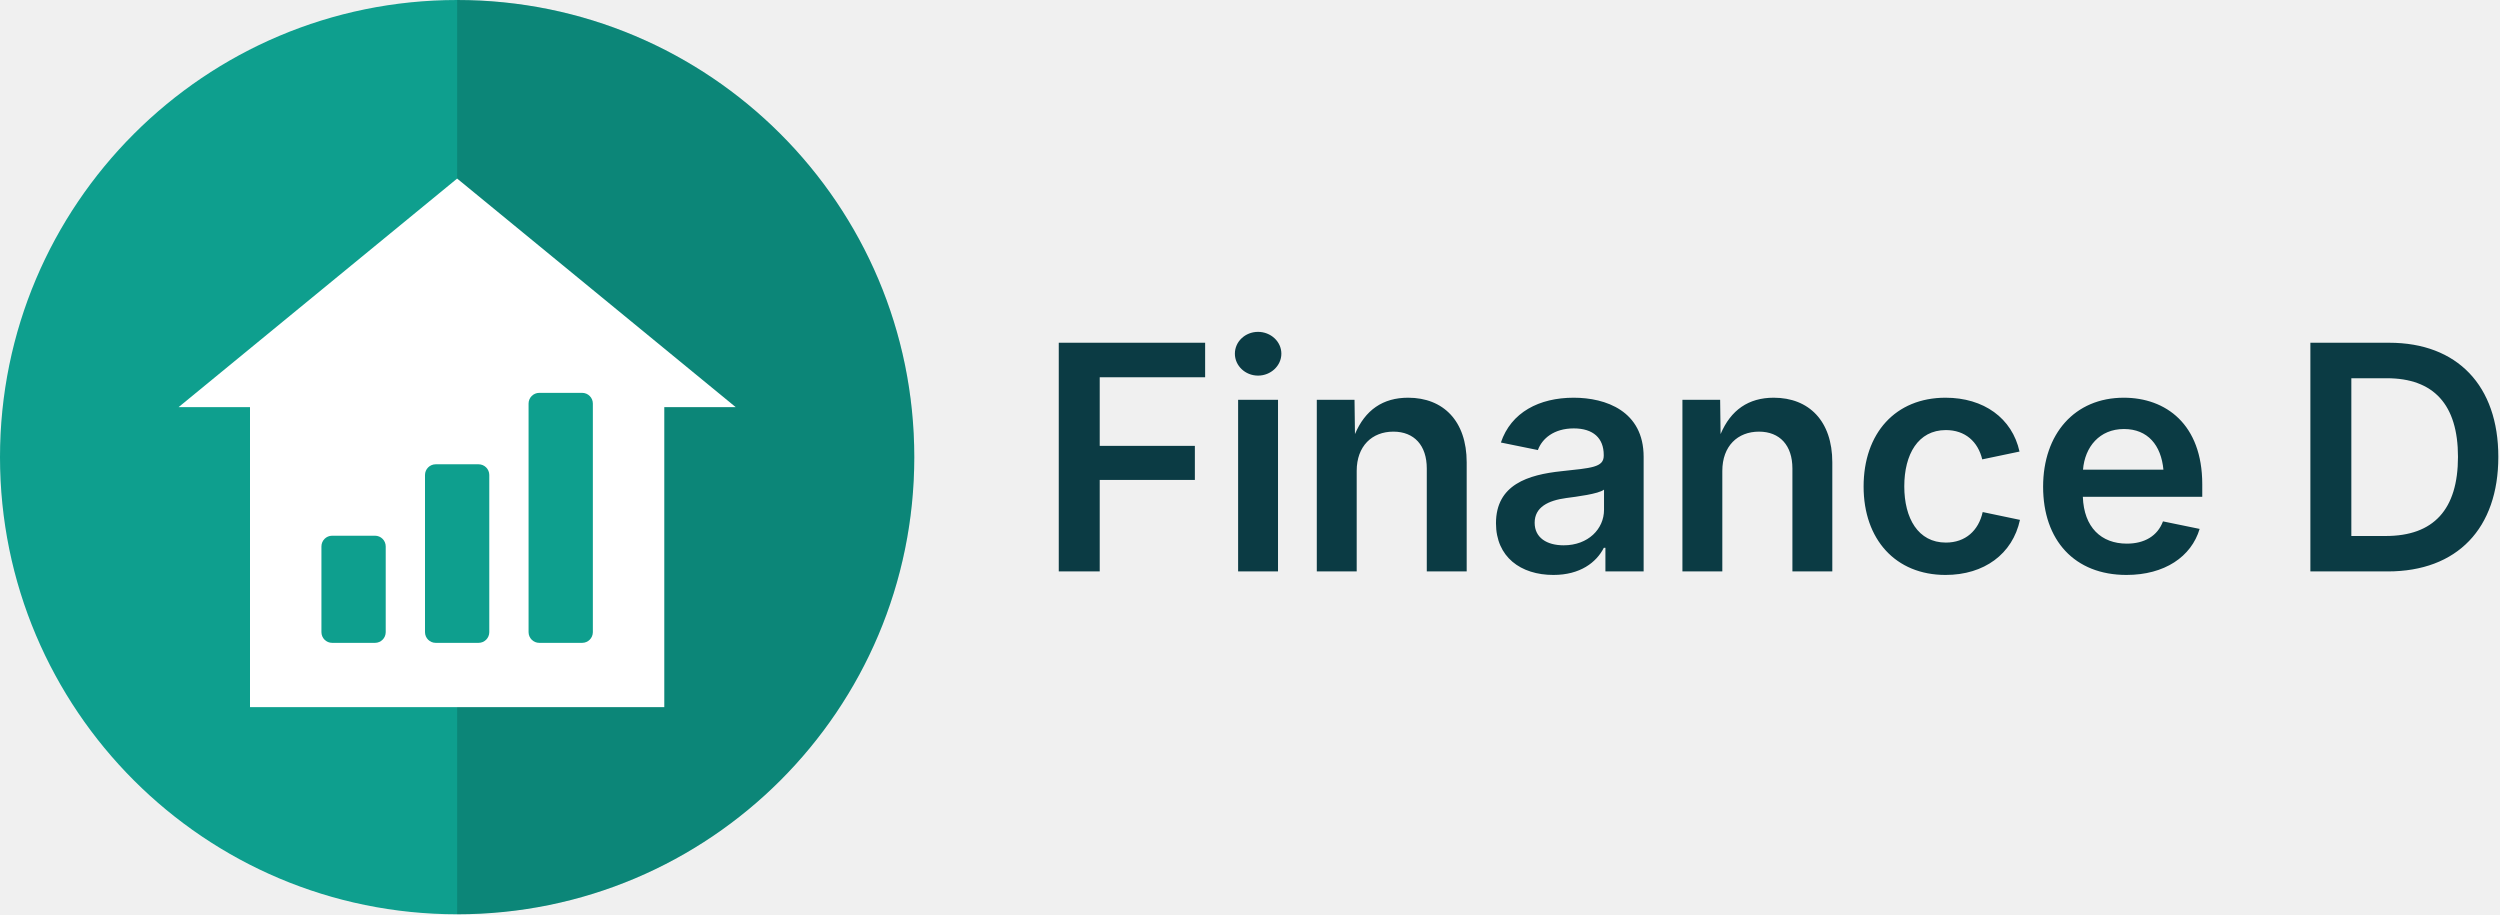
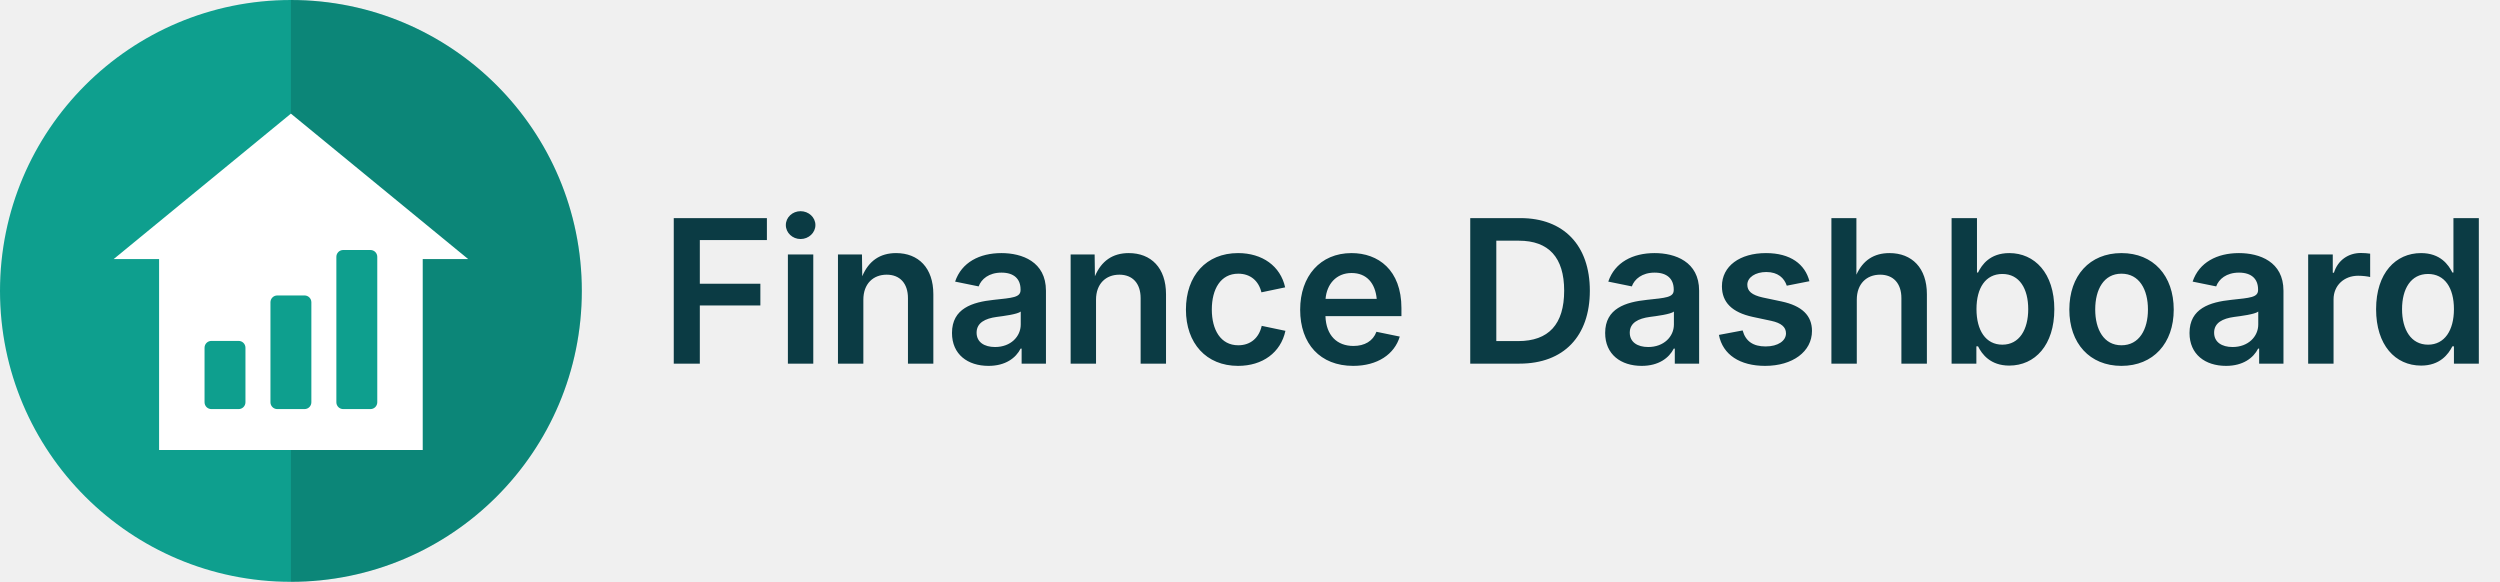
- <svg xmlns="http://www.w3.org/2000/svg" viewBox="0 0 700 256" width="700" height="256">
+ <svg xmlns="http://www.w3.org/2000/svg" viewBox="0 0 1100 256" width="1100" height="256">
  <g>
    <defs>
      <clipPath id="c">
        <circle cx="128" cy="128" r="128" />
      </clipPath>
    </defs>
    <circle cx="128" cy="128" r="128" fill="#0E9F8E" />
    <rect x="128" y="0" width="128" height="256" fill="#000" fill-opacity="0.16" clip-path="url(#c)" />
    <path d="M128 50 L206 114 H186 V198 H70 V114 H50 Z" fill="#FFFFFF" />
    <g fill="#0E9F8E">
      <rect x="90" y="150" width="18" height="30" rx="3" />
      <rect x="119" y="130" width="18" height="50" rx="3" />
      <rect x="148" y="110" width="18" height="70" rx="3" />
    </g>
  </g>
  <text x="290" y="160" font-family="Segoe UI, Inter, Helvetica, Arial, sans-serif" font-weight="600" font-size="88" fill="#0B3B44" letter-spacing="-1">Finance Dashboard</text>
</svg>
